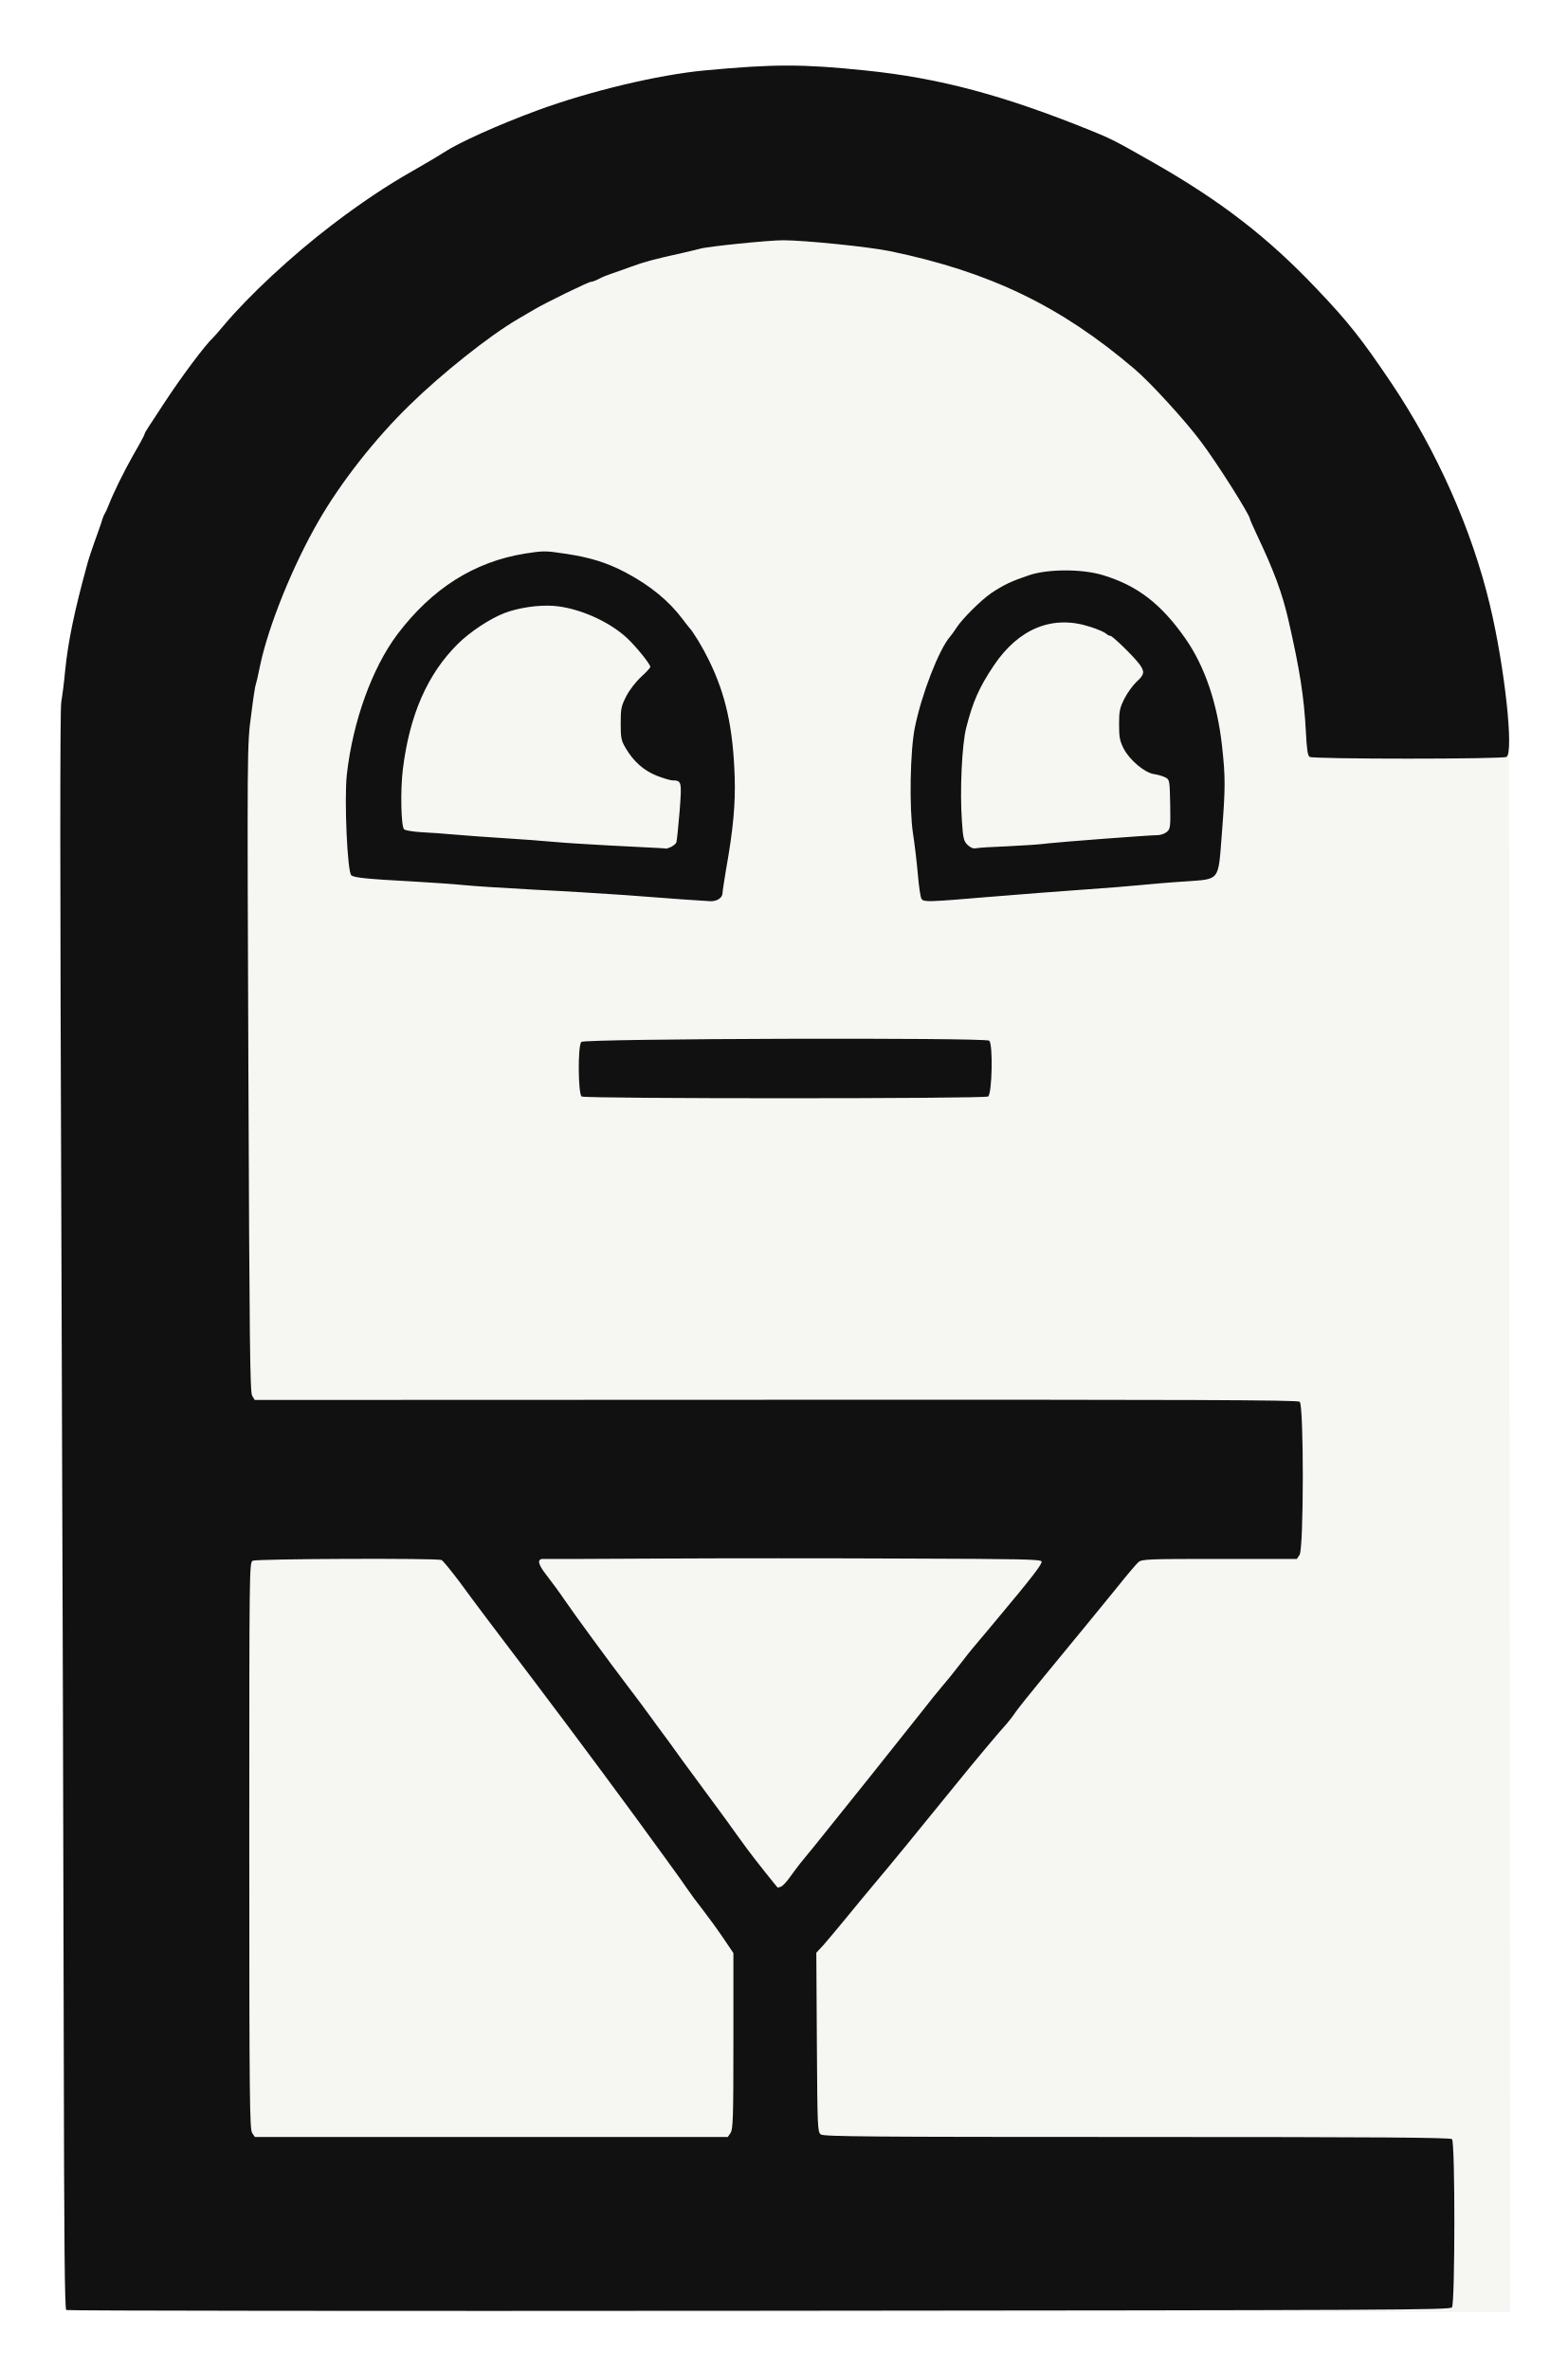
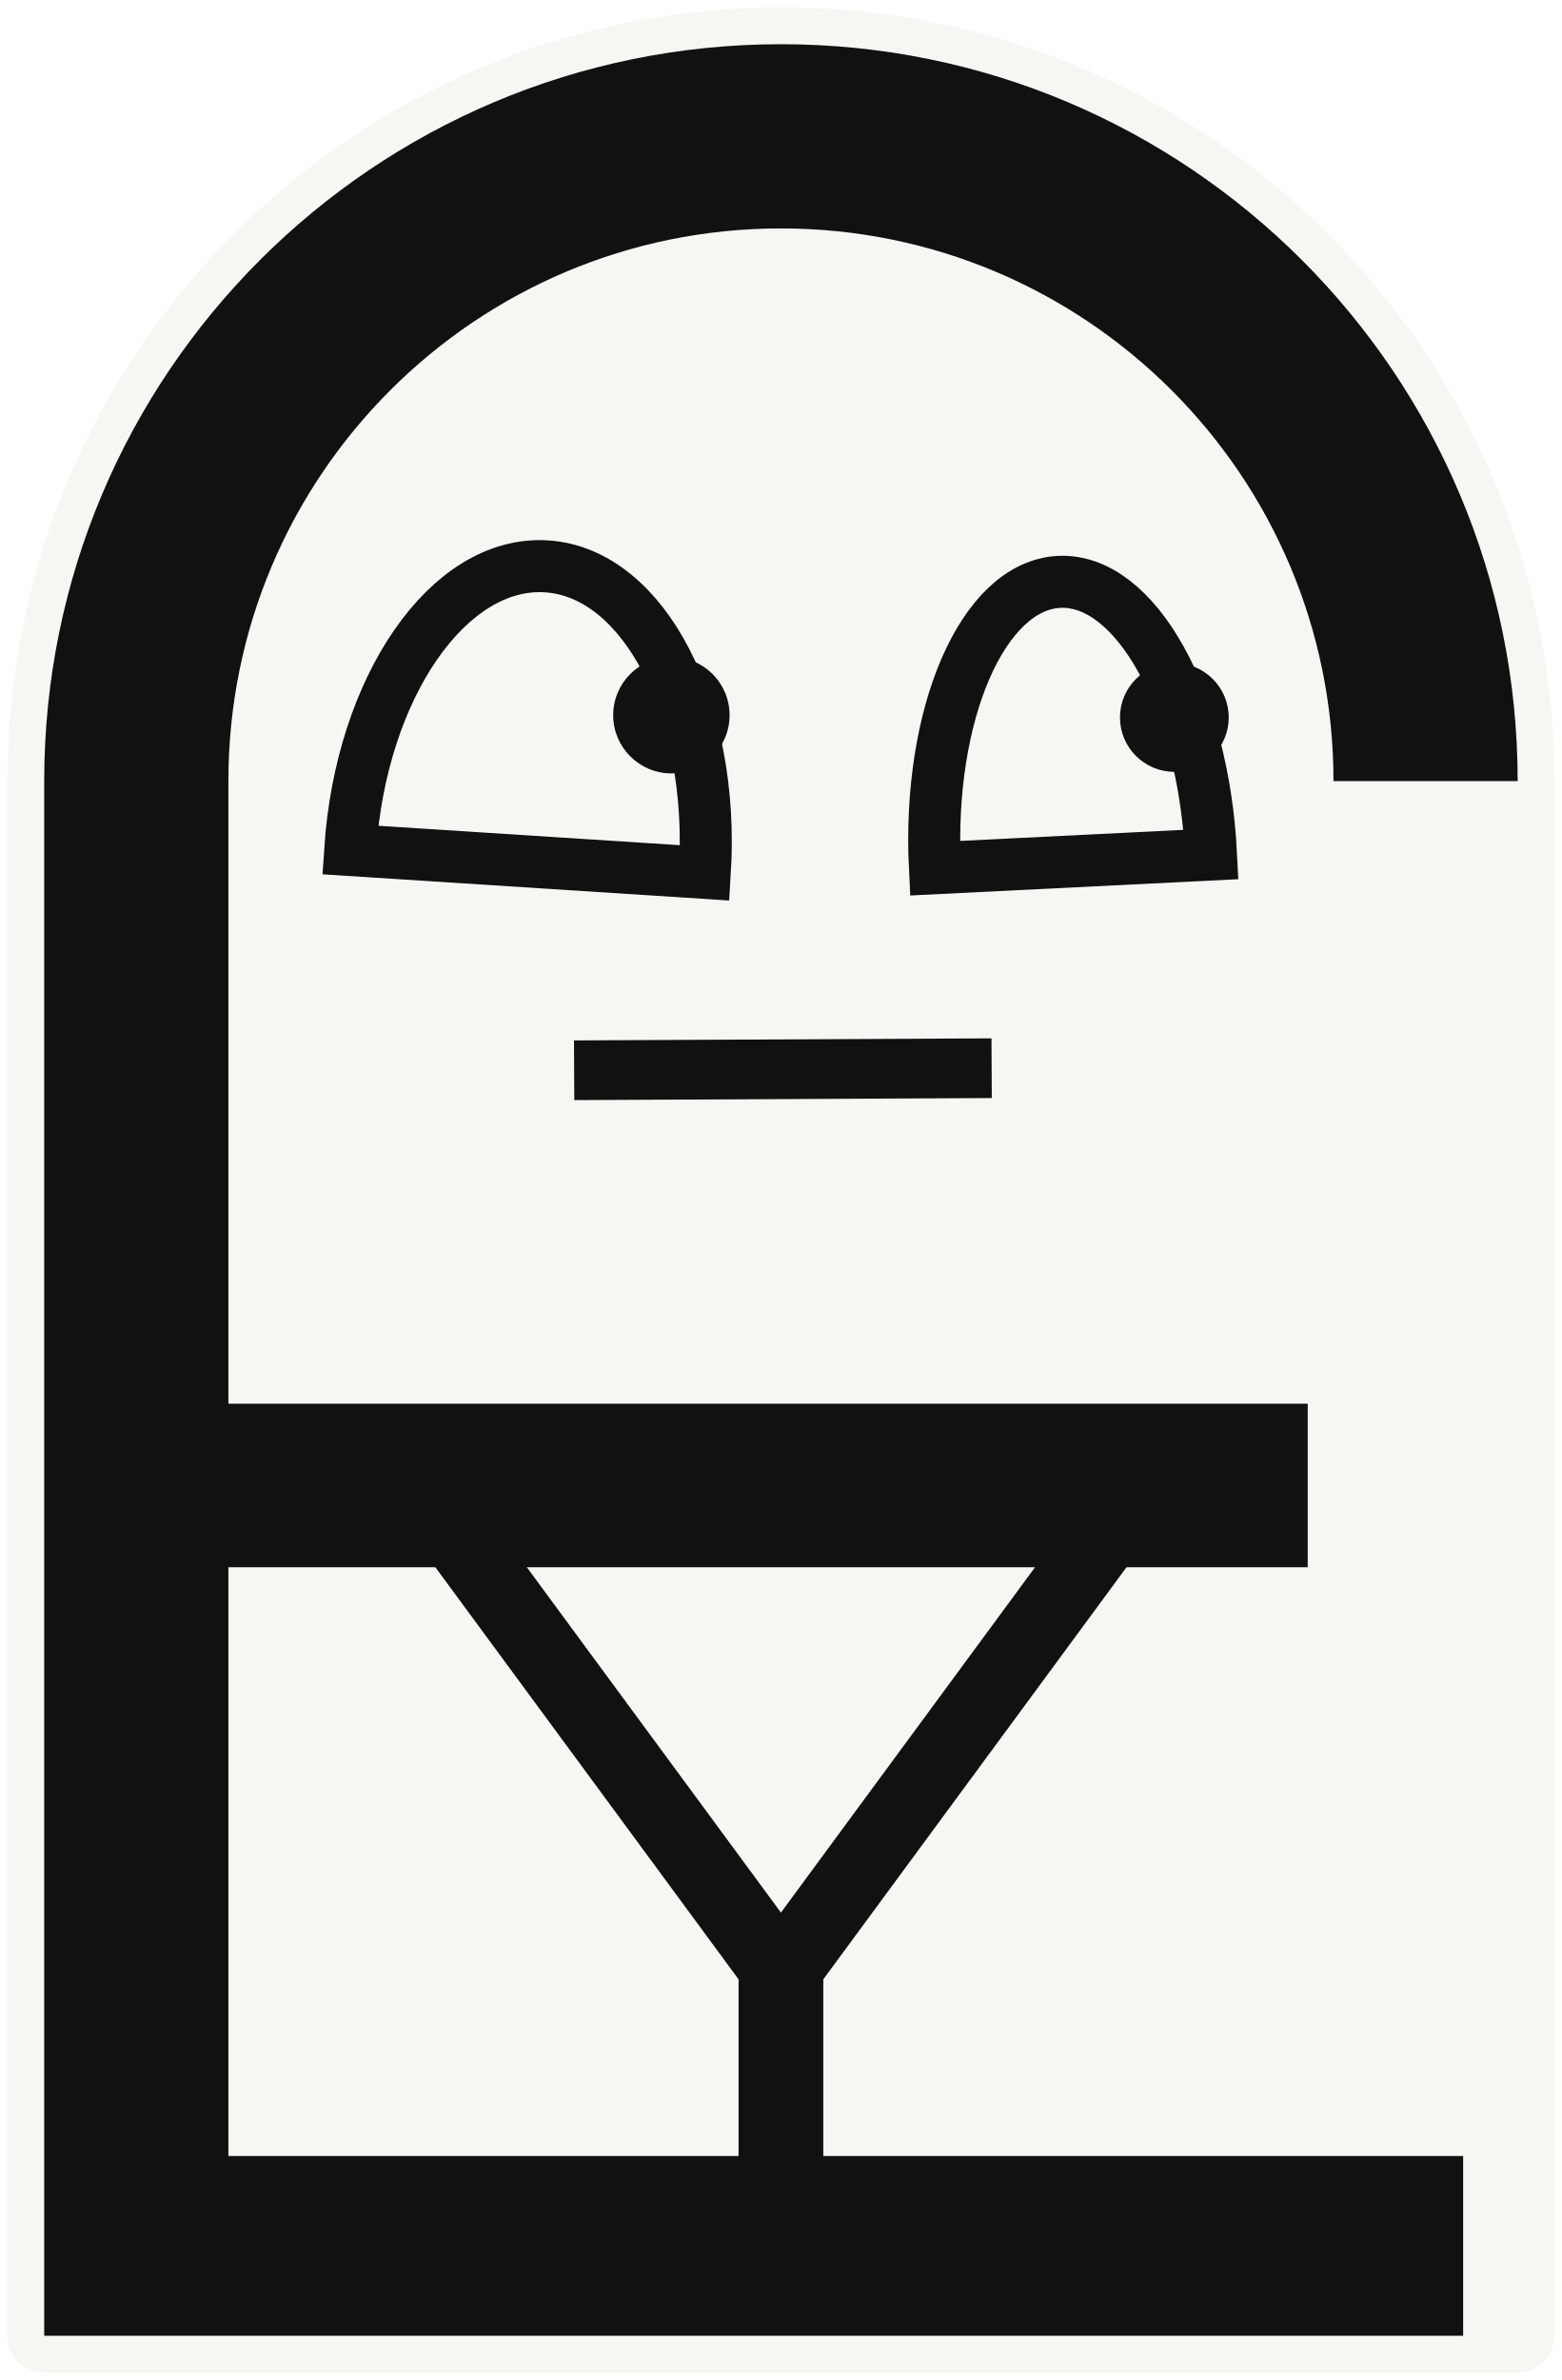
- <svg xmlns="http://www.w3.org/2000/svg" viewBox="0 0 868 1312">
-   <path fill="#f6f6f2" d="M37.0,1279.0C35.7,1278.2 35.5,1260.6 35.3,1132.3C35.2,1052.1 34.6,853.5 34.0,691.0C33.2,480.9 33.2,393.6 33.9,388.9C34.5,385.3 35.5,377.6 36.0,371.9C37.7,354.9 41.2,338.1 48.4,312.0C49.2,309.0 51.1,303.4 52.5,299.5C53.9,295.6 55.6,290.9 56.2,289.0C56.7,287.1 57.5,285.1 57.9,284.5C58.3,283.9 59.3,281.9 60.0,280.0C62.8,272.8 68.5,261.2 74.1,251.3C77.4,245.7 80.0,240.8 80.0,240.4C80.0,239.9 81.1,238.0 82.4,236.1C83.7,234.1 87.7,228.0 91.3,222.5C100.9,207.9 113.9,190.6 117.9,187.0C118.3,186.7 121.0,183.6 124.0,180.0C138.0,163.4 161.3,141.7 183.8,124.5C199.1,112.8 214.3,102.6 228.5,94.6C235.1,90.8 242.8,86.3 245.5,84.5C254.2,78.8 276.3,68.9 297.5,61.1C326.3,50.5 364.4,41.4 390.0,39.0C428.5,35.4 444.2,35.4 479.0,39.0C520.2,43.2 555.8,52.8 604.2,72.4C615.3,76.9 617.8,78.2 639.0,90.3C676.0,111.4 702.1,131.6 728.9,159.9C746.3,178.1 754.2,188.2 770.2,212.0C779.1,225.3 786.3,237.6 793.1,251.0C815.3,295.0 825.1,326.2 832.8,377.0L835.4,394.5L835.7,837.2L836.0,1280.0L437.3,1280.0C187.7,1280.0 37.9,1279.6 37.0,1279.0Z" />
-   <path fill="#111" d="M36.7,1278.8C35.8,1278.3 35.5,1241.2 35.3,1132.3C35.2,1052.1 34.6,853.5 34.0,691.0C33.2,480.9 33.2,393.6 33.9,388.9C34.5,385.3 35.5,377.6 36.0,371.9C37.7,354.9 41.2,338.1 48.4,312.0C49.2,309.0 51.1,303.4 52.5,299.5C53.9,295.6 55.6,290.9 56.2,289.0C56.7,287.1 57.5,285.1 57.9,284.5C58.3,283.9 59.3,281.9 60.0,280.0C62.8,272.8 68.5,261.2 74.1,251.3C77.4,245.7 80.0,240.8 80.0,240.4C80.0,239.9 81.1,238.0 82.4,236.1C83.7,234.1 87.7,228.0 91.3,222.5C100.9,207.9 113.9,190.6 117.9,187.0C118.3,186.7 121.0,183.6 124.0,180.0C138.0,163.4 161.3,141.7 183.8,124.5C199.1,112.8 214.3,102.6 228.5,94.6C235.1,90.8 242.8,86.3 245.5,84.5C254.2,78.8 276.3,68.9 297.5,61.1C326.3,50.5 364.4,41.4 390.0,39.0C428.5,35.4 444.2,35.4 479.0,39.0C520.2,43.2 555.8,52.8 604.2,72.4C615.3,76.9 617.8,78.2 639.0,90.3C676.0,111.4 702.1,131.6 728.9,159.9C746.3,178.1 754.2,188.2 770.2,212.0C795.4,249.5 814.9,293.4 824.8,335.0C832.9,368.8 838.1,416.4 834.0,419.0C832.0,420.3 727.0,420.3 725.0,419.0C723.9,418.3 723.4,414.9 722.9,404.8C721.9,385.8 719.5,370.6 713.4,343.9C709.8,328.3 705.7,317.0 695.4,295.2C693.5,291.2 692.0,287.7 692.0,287.4C692.0,285.2 673.5,255.9 664.6,244.2C656.1,232.8 636.8,211.7 628.2,204.4C587.2,169.4 547.8,150.4 492.5,139.0C480.9,136.6 445.2,133.0 433.5,133.0C425.4,133.0 391.2,136.5 387.5,137.7C386.4,138.0 381.9,139.1 377.5,140.1C362.5,143.4 356.5,145.0 349.5,147.6C345.6,149.0 340.7,150.8 338.5,151.5C336.3,152.2 333.1,153.5 331.5,154.4C329.9,155.3 327.9,156.0 327.2,156.0C325.8,156.0 302.2,167.5 295.8,171.3C293.7,172.5 289.5,175.0 286.4,176.8C270.6,186.1 244.7,206.7 226.8,224.2C207.4,243.1 188.7,267.0 176.3,288.5C162.0,313.3 148.5,346.7 143.9,368.8C142.9,374.0 141.8,378.5 141.6,378.9C141.3,379.3 140.1,387.0 139.0,396.1C136.8,412.5 136.8,412.7 137.5,591.5C138.1,743.8 138.4,770.8 139.6,772.7L141.0,775.0L429.5,774.9C659.7,774.8 718.3,775.0 719.5,776.0C721.8,777.9 721.8,857.5 719.4,860.8L717.9,863.0L675.1,863.0C635.7,863.0 632.1,863.1 630.2,864.8C629.1,865.7 623.7,872.1 618.2,879.0C608.0,891.5 602.1,898.8 577.7,928.4C570.5,937.1 563.6,945.8 562.2,947.8C560.9,949.8 558.7,952.6 557.5,954.0C553.7,958.1 539.1,975.5 529.1,987.9C509.6,1012.0 490.9,1034.8 483.5,1043.5C479.3,1048.5 472.3,1057.0 467.8,1062.5C463.3,1068.0 457.9,1074.4 455.8,1076.8L451.9,1081.0L452.2,1130.6C452.5,1178.3 452.6,1180.2 454.4,1181.6C456.1,1182.8 481.6,1183.0 629.5,1183.0C762.8,1183.0 802.9,1183.3 803.8,1184.2C805.6,1186.0 805.5,1274.9 803.8,1277.3C802.6,1278.8 773.7,1278.9 420.2,1279.2C209.9,1279.4 37.3,1279.2 36.7,1278.8ZM404.4,1180.8C405.8,1178.8 406.0,1172.3 406.0,1129.9L406.0,1081.2L400.4,1072.9C397.3,1068.3 392.2,1061.3 389.1,1057.3C386.0,1053.4 381.9,1047.8 380.0,1045.0C378.1,1042.2 375.4,1038.4 374.0,1036.5C372.6,1034.6 369.8,1030.7 367.7,1027.8C347.9,1000.4 319.8,962.5 295.6,930.5C271.5,898.8 262.6,886.9 254.7,876.1C249.8,869.6 245.2,863.9 244.4,863.6C241.5,862.5 142.0,862.9 139.9,864.0C138.0,865.1 138.0,867.9 138.0,1021.8C138.0,1162.1 138.2,1178.8 139.6,1180.8L141.1,1183.0L272.0,1183.0L402.9,1183.0L404.4,1180.8ZM432.4,1044.4C433.3,1044.1 435.7,1041.5 437.7,1038.6C442.7,1031.8 441.8,1032.9 451.6,1021.0C463.1,1006.8 497.2,964.1 509.2,948.9C514.5,942.1 520.3,934.9 522.0,933.0C523.7,931.1 527.9,925.9 531.3,921.5C534.7,917.1 537.9,913.0 538.5,912.4C539.0,911.8 541.1,909.3 543.1,906.9C545.2,904.5 548.9,900.0 551.4,897.0C571.5,873.0 577.1,865.7 576.6,864.4C576.1,863.2 565.3,863.0 501.8,862.8C460.9,862.6 399.4,862.6 365.0,862.8C330.6,863.0 301.7,863.1 300.7,863.0C297.1,863.0 297.8,866.0 302.7,872.2C305.4,875.7 309.8,881.6 312.4,885.5C317.9,893.6 337.2,919.9 348.0,934.1C352.1,939.5 357.3,946.4 359.5,949.5C361.7,952.5 364.7,956.7 366.3,958.8C367.8,960.8 369.6,963.3 370.3,964.2C373.6,968.9 380.1,977.8 389.5,990.5C395.2,998.2 400.8,1005.9 402.0,1007.5C403.1,1009.1 405.9,1013.0 408.1,1016.0C410.3,1019.0 412.9,1022.6 413.8,1023.8C416.6,1027.7 430.3,1045.0 430.6,1045.0C430.7,1045.0 431.5,1044.7 432.4,1044.4ZM322.0,607.0C320.0,605.7 319.8,578.8 321.8,576.8C323.7,574.9 545.4,574.3 547.6,576.1C549.8,577.9 549.2,605.6 547.0,607.0C545.0,608.3 324.0,608.3 322.0,607.0ZM378.0,497.9C371.7,497.4 357.3,496.4 346.0,495.5C334.7,494.7 312.0,493.3 295.5,492.5C279.0,491.6 261.7,490.5 257.0,490.0C252.3,489.5 239.7,488.6 229.0,488.0C203.2,486.6 196.3,485.9 194.5,484.6C192.3,483.0 190.5,442.7 192.0,428.8C195.3,399.4 206.0,369.7 220.1,351.0C239.2,325.8 262.4,311.1 290.3,306.5C300.7,304.9 301.7,304.8 312.8,306.5C326.8,308.6 335.8,311.4 346.3,316.9C359.9,324.1 370.4,332.7 378.0,342.9C379.4,344.8 381.0,346.8 381.5,347.4C383.8,349.8 389.1,358.6 392.4,365.4C401.7,384.3 405.8,402.7 406.7,429.9C407.2,445.0 405.9,459.2 401.9,481.5C400.9,487.6 400.0,493.3 400.0,494.2C400.0,497.0 397.1,499.0 393.2,498.9C391.2,498.8 384.3,498.3 378.0,497.9ZM510.2,497.7C509.6,497.1 508.7,490.9 508.1,484.0C507.5,477.1 506.3,466.9 505.4,461.3C503.3,447.4 503.8,415.3 506.5,402.5C510.2,384.3 519.8,359.5 525.9,352.5C526.8,351.4 528.4,349.3 529.3,347.8C532.4,342.8 543.1,332.2 548.8,328.3C555.7,323.7 560.2,321.6 569.8,318.4C580.3,314.9 599.1,314.9 610.6,318.4C629.7,324.2 642.8,334.3 656.3,353.6C667.0,369.0 673.9,389.4 676.5,413.0C678.4,430.4 678.4,436.0 676.4,461.5C674.3,488.4 675.7,486.5 655.5,488.0C647.2,488.5 636.2,489.5 631.0,490.0C625.8,490.5 611.6,491.7 599.5,492.5C587.4,493.3 564.1,495.2 547.7,496.5C513.4,499.4 511.6,499.4 510.2,497.7ZM371.4,468.9C372.8,468.2 374.1,467.1 374.4,466.4C374.7,465.6 375.5,458.0 376.2,449.4C377.5,432.6 377.4,432.1 372.3,432.0C371.0,432.0 367.1,430.8 363.5,429.4C356.3,426.5 350.7,421.5 346.4,414.2C343.9,410.0 343.6,408.5 343.6,400.5C343.6,392.3 343.9,390.9 346.7,385.4C348.5,381.9 352.1,377.3 354.9,374.7C357.7,372.2 360.0,369.7 360.0,369.2C360.0,367.6 352.2,358.0 347.1,353.2C337.0,343.8 320.0,336.4 306.4,335.4C298.2,334.8 287.1,336.4 279.5,339.3C271.3,342.4 260.3,349.7 253.4,356.5C236.6,373.2 226.7,395.8 223.0,426.0C221.6,437.5 222.0,457.4 223.7,459.1C224.3,459.7 228.6,460.4 233.2,460.7C237.8,460.9 246.0,461.5 251.5,462.0C257.0,462.5 269.4,463.4 279.0,464.0C288.6,464.6 300.8,465.5 306.0,466.0C311.2,466.5 324.9,467.4 336.5,468.0C367.4,469.6 368.5,469.6 368.7,469.8C368.8,469.9 370.0,469.5 371.4,468.9ZM557.5,468.5C565.8,468.1 575.9,467.5 580.0,466.9C587.0,466.1 635.1,462.4 641.3,462.3C642.9,462.2 645.0,461.4 646.1,460.4C647.9,458.8 648.0,457.5 647.8,445.1C647.5,431.8 647.5,431.6 645.0,430.3C643.6,429.6 640.8,428.8 638.7,428.5C633.6,427.7 625.4,420.8 622.1,414.5C619.9,410.2 619.5,408.2 619.5,401.0C619.5,393.6 619.9,391.8 622.5,386.7C624.1,383.5 627.2,379.3 629.2,377.4C633.6,373.4 633.8,371.9 630.8,367.7C627.6,363.4 615.9,352.0 614.7,352.0C614.1,352.0 612.9,351.4 612.1,350.6C611.2,349.9 607.4,348.2 603.5,347.0C582.8,340.2 564.0,347.8 550.1,368.5C542.0,380.6 538.5,388.6 534.9,402.8C532.5,412.0 531.3,437.9 532.5,454.5C533.1,464.0 533.5,465.6 535.6,467.7C537.2,469.2 538.7,469.9 540.2,469.6C541.5,469.3 549.2,468.8 557.5,468.5Z" />
+ <svg xmlns="http://www.w3.org/2000/svg" viewBox="-6 -6 212 323">
+   <path id="tarjeta" fill="#f6f6f2" stroke="#f6f6f2" stroke-width="10" stroke-linejoin="round" d="M0,311V100A100,100 0 0 1 200,100V311Z" />
+   <g id="cuerpo" fill="#111" stroke="#111" stroke-linecap="butt">
+     <path stroke="none" d="M0,311V100A100,100 0 0 1 200,100H175A75,75 0 0 0 25,100V184.5H171.5V206.7H25V286.6H192.6V311Z" />
+     <path d="M56.36,202.7L100,262L143.64,202.7" fill="none" stroke-width="10" stroke-linejoin="miter" stroke-miterlimit="20" />
+     <path d="M100,256V288.6" fill="none" stroke-width="11.5" />
+   </g>
+   <g id="ojo-i" fill="#111" stroke="#111" stroke-linecap="butt" style="transform-origin:68px 93.9px">
+     <path d="M41.53,109.36L89.67,112.46A24.12,40.27 3.68 0 0 41.53,109.36Z" fill="none" stroke-width="7.06" stroke-linejoin="miter" stroke-miterlimit="20" />
+     <circle cx="85.13" cy="91.06" r="7.9" stroke="none" />
+   </g>
+   <g id="ojo-d" fill="#111" stroke="#111" stroke-linecap="butt" style="transform-origin:139.8px 94.6px">
+     <path d="M120.9,111.83L158.38,109.97A18.76,37.97 -2.85 0 0 120.9,111.83Z" fill="none" stroke-width="7.06" stroke-linejoin="miter" stroke-miterlimit="20" />
+     <circle cx="153.4" cy="91.37" r="7.38" stroke="none" />
+   </g>
+   <g id="boca" fill="#111" stroke="#111" stroke-linecap="butt" style="transform-origin:100.2px 139px">
+     <path d="M71.93,139.25L128.6,138.97" fill="none" stroke-width="8.1" />
+   </g>
</svg>
